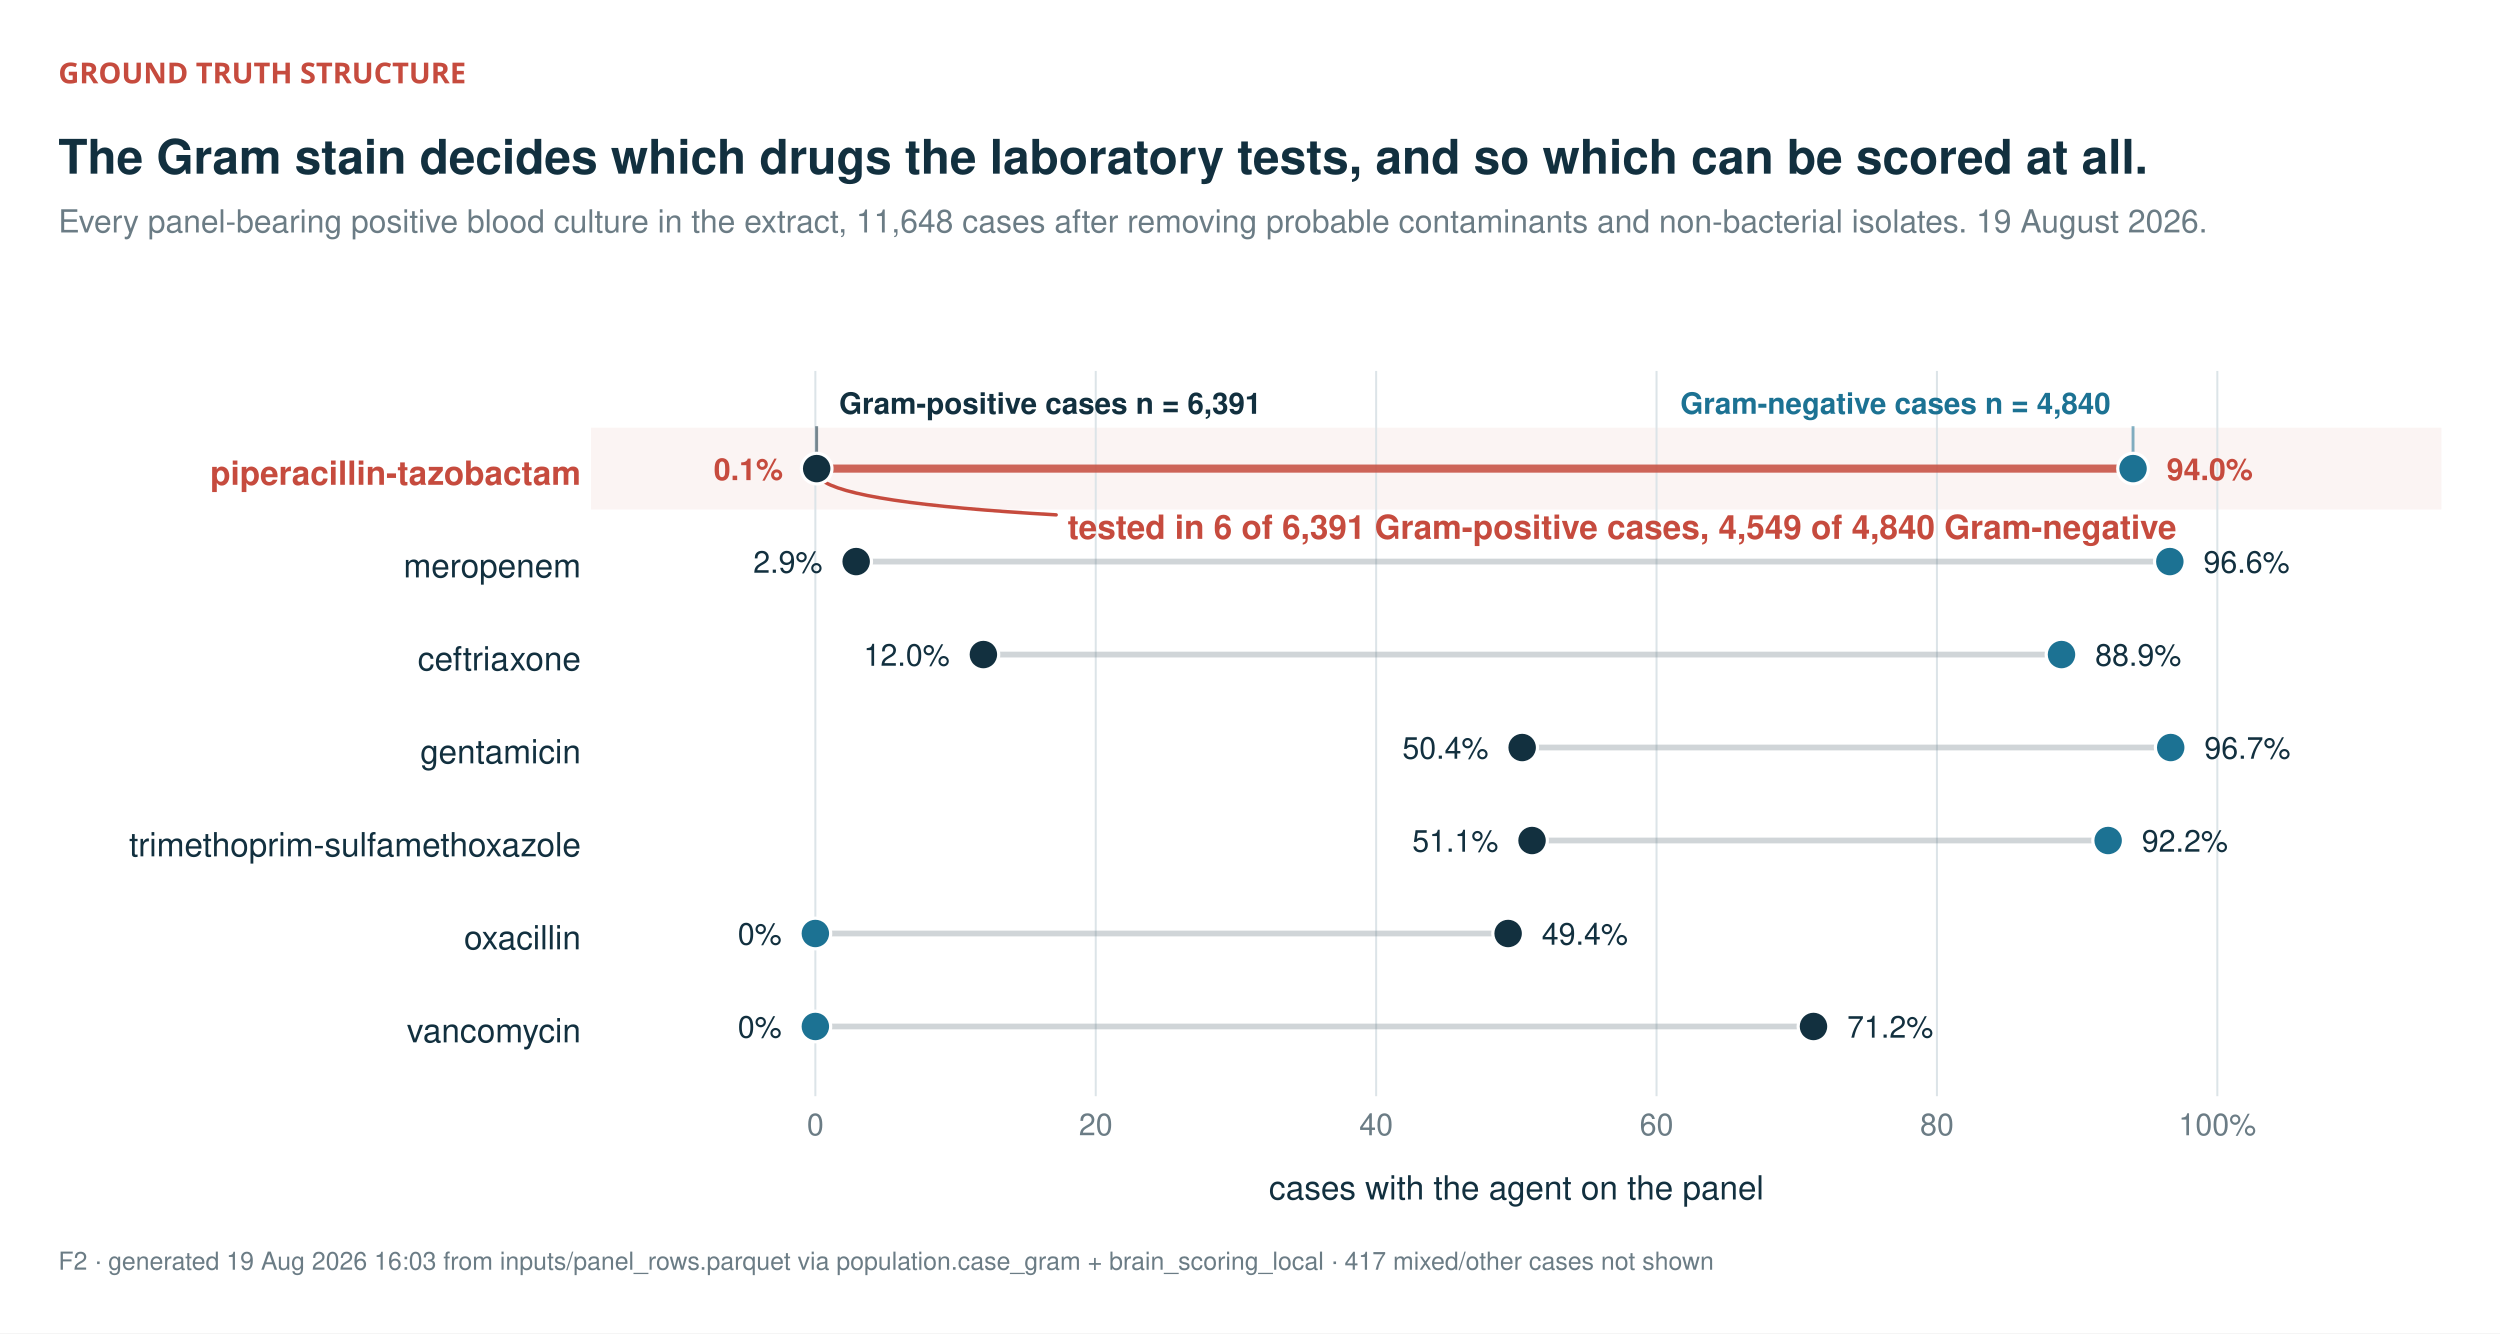
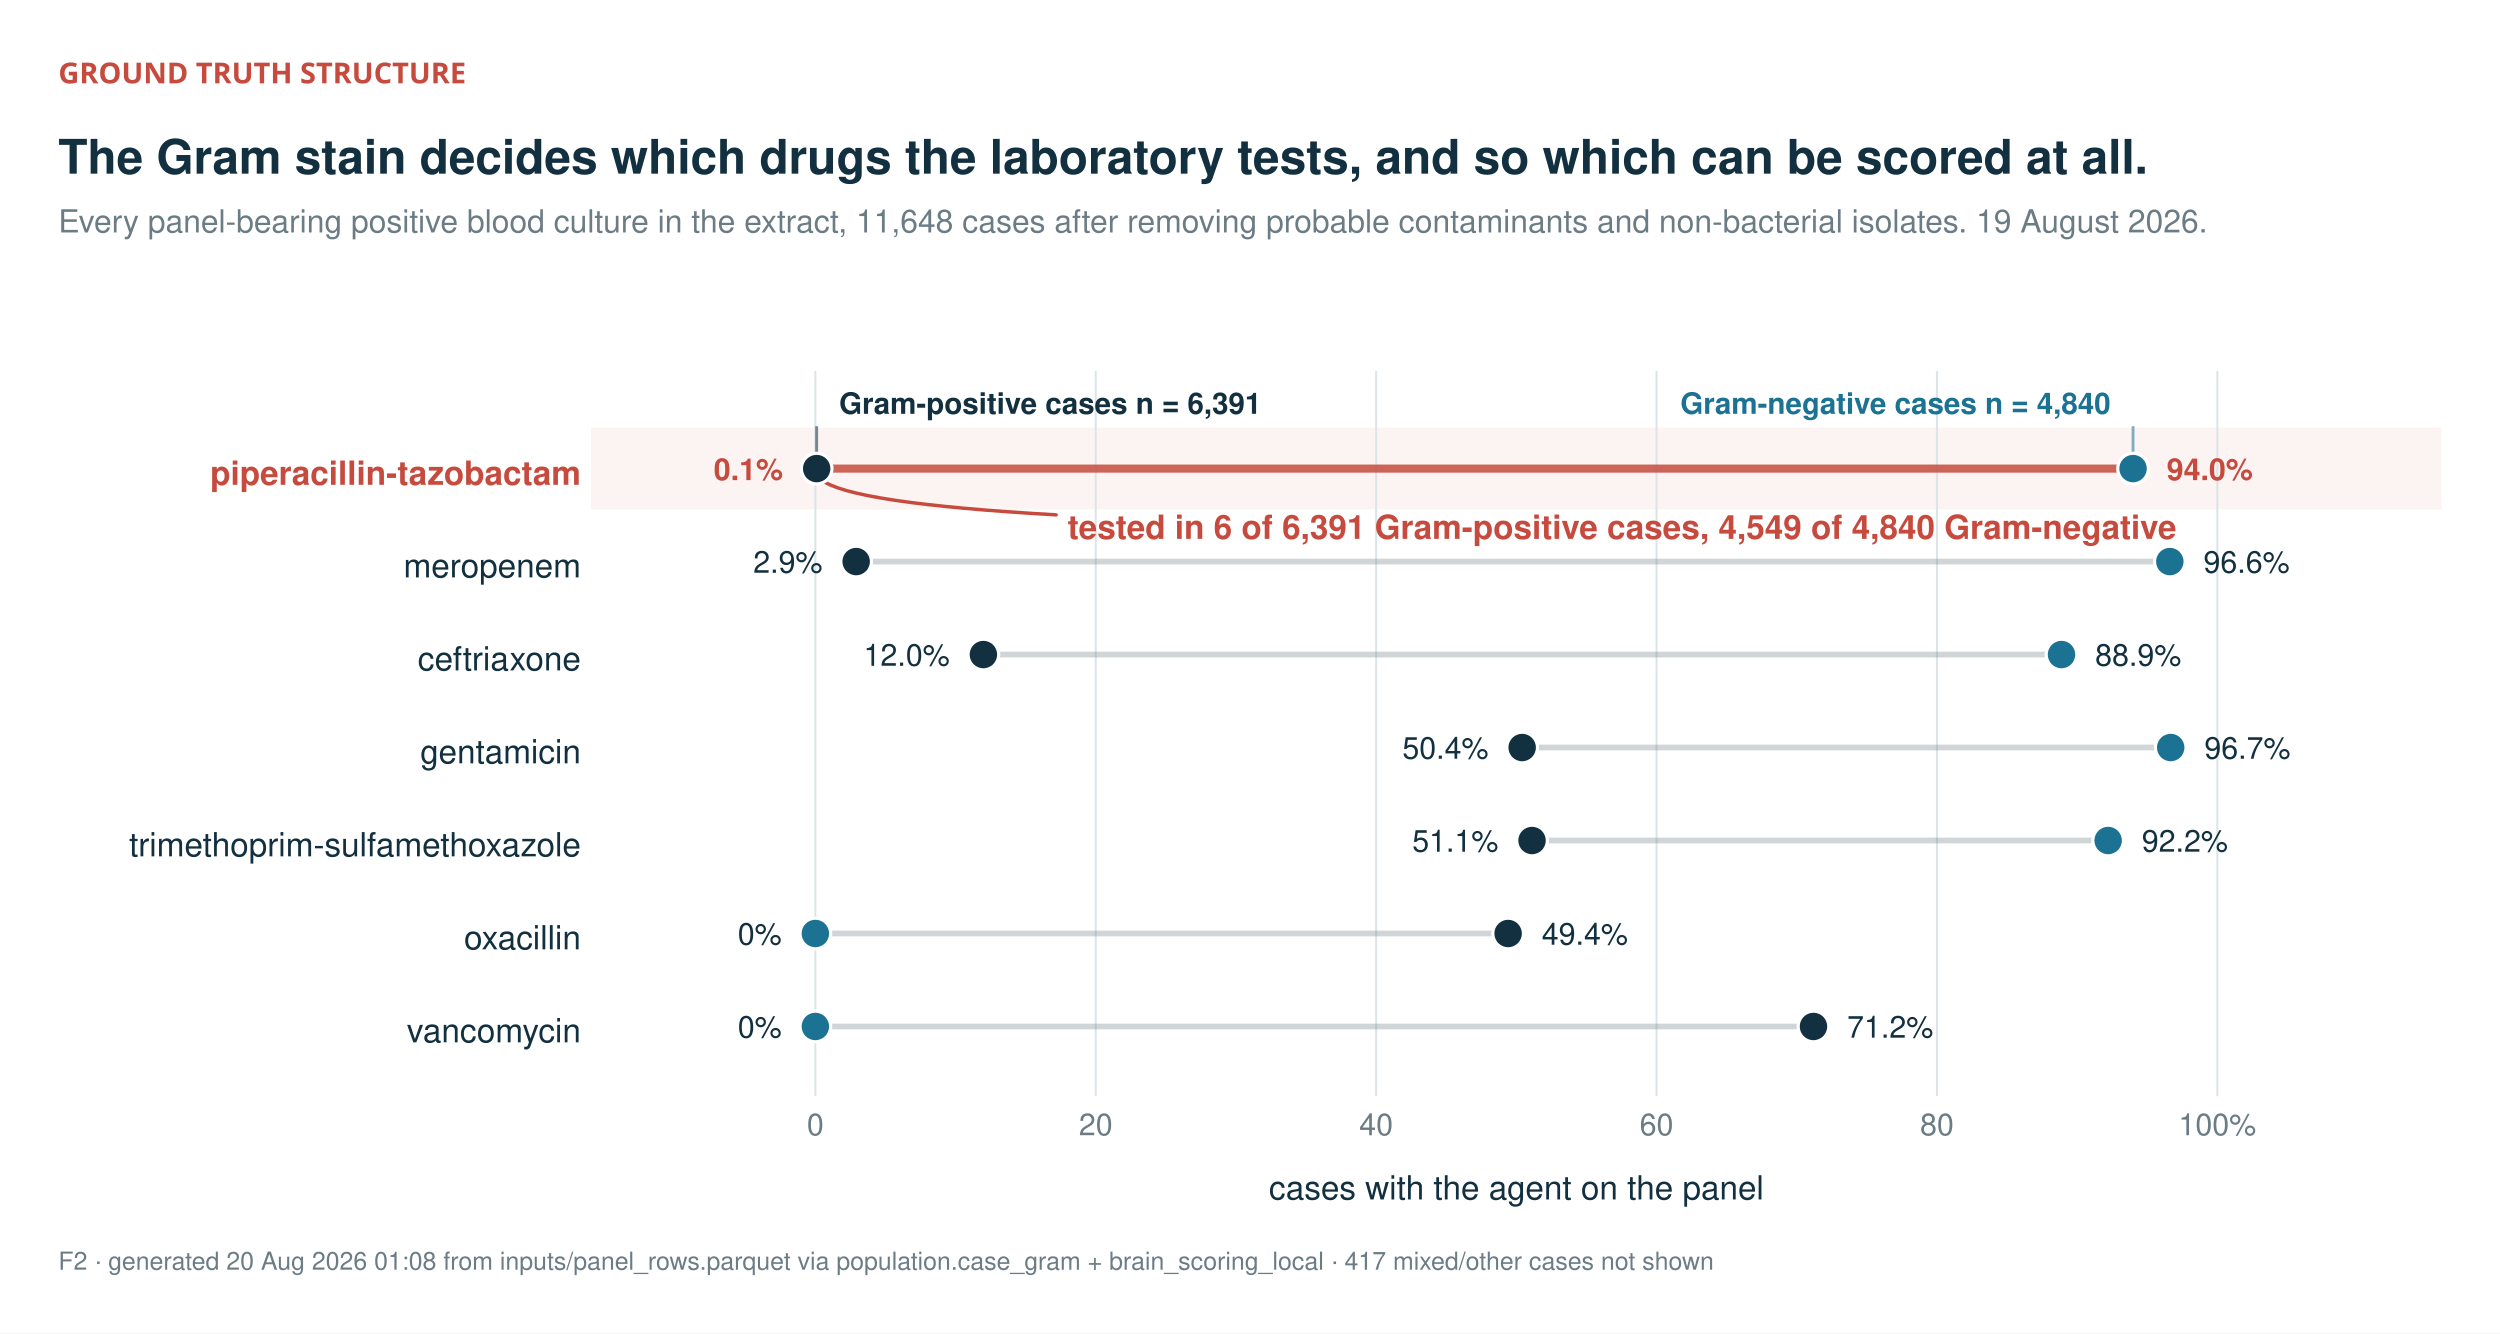
<svg xmlns="http://www.w3.org/2000/svg" xmlns:xlink="http://www.w3.org/1999/xlink" width="863.712pt" height="460.656pt" viewBox="0 0 863.712 460.656" version="1.1">
  <defs>
    <style type="text/css">*{stroke-linejoin: round; stroke-linecap: butt}</style>
  </defs>
  <g id="figure_1">
    <g id="patch_1">
      <path d="M 0 460.656  L 863.712 460.656  L 863.712 0  L 0 0  z " style="fill: #ffffff" />
    </g>
    <g id="axes_1">
      <g id="patch_2">
        <path d="M 204.192 378.72  L 843.552 378.72  L 843.552 128.16  L 204.192 128.16  z " style="fill: #ffffff" />
      </g>
      <g id="patch_3">
-         <path d="M 204.192 176.023  L 843.552 176.023  L 843.552 147.755  L 204.192 147.755  z " clip-path="url(#p0073152d3a)" style="fill: #c64b3e; opacity: 0.065" />
+         <path d="M 204.192 176.023  L 843.552 176.023  L 843.552 147.755  L 204.192 147.755  z " clip-path="url(#p84b87c5456)" style="fill: #c64b3e; opacity: 0.065" />
      </g>
      <g id="matplotlib.axis_1">
        <g id="xtick_1">
          <g id="line2d_1">
-             <path d="M 281.69 378.72  L 281.69 128.16  " clip-path="url(#p0073152d3a)" style="fill: none; stroke: #dce4e8; stroke-width: 0.7; stroke-linecap: square" />
+             <path d="M 281.69 378.72  L 281.69 128.16  " clip-path="url(#p84b87c5456)" style="fill: none; stroke: #dce4e8; stroke-width: 0.7; stroke-linecap: square" />
          </g>
          <g id="line2d_2" />
          <g id="text_1">
            <text style="font-size: 10.5px; font-family: 'Helvetica Neue', 'Helvetica', 'Arial', 'DejaVu Sans', sans-serif; text-anchor: middle; fill: #6b7c85" x="281.69" y="392.216" transform="rotate(-0 281.6902 392.216)">0</text>
          </g>
        </g>
        <g id="xtick_2">
          <g id="line2d_3">
-             <path d="M 378.563 378.72  L 378.563 128.16  " clip-path="url(#p0073152d3a)" style="fill: none; stroke: #dce4e8; stroke-width: 0.7; stroke-linecap: square" />
+             <path d="M 378.563 378.72  L 378.563 128.16  " clip-path="url(#p84b87c5456)" style="fill: none; stroke: #dce4e8; stroke-width: 0.7; stroke-linecap: square" />
          </g>
          <g id="line2d_4" />
          <g id="text_2">
            <text style="font-size: 10.5px; font-family: 'Helvetica Neue', 'Helvetica', 'Arial', 'DejaVu Sans', sans-serif; text-anchor: middle; fill: #6b7c85" x="378.563" y="392.216" transform="rotate(-0 378.5629 392.216)">20</text>
          </g>
        </g>
        <g id="xtick_3">
          <g id="line2d_5">
-             <path d="M 475.436 378.72  L 475.436 128.16  " clip-path="url(#p0073152d3a)" style="fill: none; stroke: #dce4e8; stroke-width: 0.7; stroke-linecap: square" />
+             <path d="M 475.436 378.72  L 475.436 128.16  " clip-path="url(#p84b87c5456)" style="fill: none; stroke: #dce4e8; stroke-width: 0.7; stroke-linecap: square" />
          </g>
          <g id="line2d_6" />
          <g id="text_3">
            <text style="font-size: 10.5px; font-family: 'Helvetica Neue', 'Helvetica', 'Arial', 'DejaVu Sans', sans-serif; text-anchor: middle; fill: #6b7c85" x="475.436" y="392.216" transform="rotate(-0 475.4356 392.216)">40</text>
          </g>
        </g>
        <g id="xtick_4">
          <g id="line2d_7">
-             <path d="M 572.308 378.72  L 572.308 128.16  " clip-path="url(#p0073152d3a)" style="fill: none; stroke: #dce4e8; stroke-width: 0.7; stroke-linecap: square" />
+             <path d="M 572.308 378.72  L 572.308 128.16  " clip-path="url(#p84b87c5456)" style="fill: none; stroke: #dce4e8; stroke-width: 0.7; stroke-linecap: square" />
          </g>
          <g id="line2d_8" />
          <g id="text_4">
            <text style="font-size: 10.5px; font-family: 'Helvetica Neue', 'Helvetica', 'Arial', 'DejaVu Sans', sans-serif; text-anchor: middle; fill: #6b7c85" x="572.308" y="392.216" transform="rotate(-0 572.3084 392.216)">60</text>
          </g>
        </g>
        <g id="xtick_5">
          <g id="line2d_9">
-             <path d="M 669.181 378.72  L 669.181 128.16  " clip-path="url(#p0073152d3a)" style="fill: none; stroke: #dce4e8; stroke-width: 0.7; stroke-linecap: square" />
+             <path d="M 669.181 378.72  L 669.181 128.16  " clip-path="url(#p84b87c5456)" style="fill: none; stroke: #dce4e8; stroke-width: 0.7; stroke-linecap: square" />
          </g>
          <g id="line2d_10" />
          <g id="text_5">
            <text style="font-size: 10.5px; font-family: 'Helvetica Neue', 'Helvetica', 'Arial', 'DejaVu Sans', sans-serif; text-anchor: middle; fill: #6b7c85" x="669.181" y="392.216" transform="rotate(-0 669.1811 392.216)">80</text>
          </g>
        </g>
        <g id="xtick_6">
          <g id="line2d_11">
-             <path d="M 766.054 378.72  L 766.054 128.16  " clip-path="url(#p0073152d3a)" style="fill: none; stroke: #dce4e8; stroke-width: 0.7; stroke-linecap: square" />
+             <path d="M 766.054 378.72  L 766.054 128.16  " clip-path="url(#p84b87c5456)" style="fill: none; stroke: #dce4e8; stroke-width: 0.7; stroke-linecap: square" />
          </g>
          <g id="line2d_12" />
          <g id="text_6">
            <text style="font-size: 10.5px; font-family: 'Helvetica Neue', 'Helvetica', 'Arial', 'DejaVu Sans', sans-serif; text-anchor: middle; fill: #6b7c85" x="766.054" y="392.216" transform="rotate(-0 766.0538 392.216)">100%</text>
          </g>
        </g>
        <g id="text_7">
          <text style="font-size: 11.5px; font-family: 'Helvetica Neue', 'Helvetica', 'Arial', 'DejaVu Sans', sans-serif; text-anchor: middle; fill: #12303f" x="523.872" y="414.401" transform="rotate(-0 523.872 414.4005)">cases with the agent on the panel</text>
        </g>
      </g>
      <g id="matplotlib.axis_2">
        <g id="ytick_1">
          <g id="line2d_13" />
          <g id="text_8">
            <text style="font-weight: 700; font-size: 11.5px; font-family: 'Helvetica Neue', 'Helvetica', 'Arial', 'DejaVu Sans', sans-serif; text-anchor: end; fill: #c64b3e" x="200.692" y="167.495" transform="rotate(-0 200.692 167.4955)">piperacillin-tazobactam</text>
          </g>
        </g>
        <g id="ytick_2">
          <g id="line2d_14" />
          <g id="text_9">
            <text style="font-size: 11.5px; font-family: 'Helvetica Neue', 'Helvetica', 'Arial', 'DejaVu Sans', sans-serif; text-anchor: end; fill: #12303f" x="200.692" y="199.486" transform="rotate(-0 200.692 199.4863)">meropenem</text>
          </g>
        </g>
        <g id="ytick_3">
          <g id="line2d_15" />
          <g id="text_10">
            <text style="font-size: 11.5px; font-family: 'Helvetica Neue', 'Helvetica', 'Arial', 'DejaVu Sans', sans-serif; text-anchor: end; fill: #12303f" x="200.692" y="231.609" transform="rotate(-0 200.692 231.6094)">ceftriaxone</text>
          </g>
        </g>
        <g id="ytick_4">
          <g id="line2d_16" />
          <g id="text_11">
            <text style="font-size: 11.5px; font-family: 'Helvetica Neue', 'Helvetica', 'Arial', 'DejaVu Sans', sans-serif; text-anchor: end; fill: #12303f" x="200.692" y="263.732" transform="rotate(-0 200.692 263.7325)">gentamicin</text>
          </g>
        </g>
        <g id="ytick_5">
          <g id="line2d_17" />
          <g id="text_12">
            <text style="font-size: 11.5px; font-family: 'Helvetica Neue', 'Helvetica', 'Arial', 'DejaVu Sans', sans-serif; text-anchor: end; fill: #12303f" x="200.692" y="295.856" transform="rotate(-0 200.692 295.8555)">trimethoprim-sulfamethoxazole</text>
          </g>
        </g>
        <g id="ytick_6">
          <g id="line2d_18" />
          <g id="text_13">
            <text style="font-size: 11.5px; font-family: 'Helvetica Neue', 'Helvetica', 'Arial', 'DejaVu Sans', sans-serif; text-anchor: end; fill: #12303f" x="200.692" y="327.979" transform="rotate(-0 200.692 327.9786)">oxacillin</text>
          </g>
        </g>
        <g id="ytick_7">
          <g id="line2d_19" />
          <g id="text_14">
            <text style="font-size: 11.5px; font-family: 'Helvetica Neue', 'Helvetica', 'Arial', 'DejaVu Sans', sans-serif; text-anchor: end; fill: #12303f" x="200.692" y="360.102" transform="rotate(-0 200.692 360.1017)">vancomycin</text>
          </g>
        </g>
      </g>
      <g id="line2d_20">
-         <path d="M 282.145 161.889  L 736.932 161.889  " clip-path="url(#p0073152d3a)" style="fill: none; stroke: #c64b3e; stroke-opacity: 0.85; stroke-width: 2.8; stroke-linecap: round" />
+         <path d="M 282.145 161.889  L 736.932 161.889  " clip-path="url(#p84b87c5456)" style="fill: none; stroke: #c64b3e; stroke-opacity: 0.85; stroke-width: 2.8; stroke-linecap: round" />
      </g>
      <g id="line2d_21">
-         <path d="M 295.787 194.012  L 749.641 194.012  " clip-path="url(#p0073152d3a)" style="fill: none; stroke: #6b7c85; stroke-opacity: 0.32; stroke-width: 2; stroke-linecap: round" />
+         <path d="M 295.787 194.012  L 749.641 194.012  " clip-path="url(#p84b87c5456)" style="fill: none; stroke: #6b7c85; stroke-opacity: 0.32; stroke-width: 2; stroke-linecap: round" />
      </g>
      <g id="line2d_22">
-         <path d="M 339.744 226.135  L 712.213 226.135  " clip-path="url(#p0073152d3a)" style="fill: none; stroke: #6b7c85; stroke-opacity: 0.32; stroke-width: 2; stroke-linecap: round" />
+         <path d="M 339.744 226.135  L 712.213 226.135  " clip-path="url(#p84b87c5456)" style="fill: none; stroke: #6b7c85; stroke-opacity: 0.32; stroke-width: 2; stroke-linecap: round" />
      </g>
      <g id="line2d_23">
-         <path d="M 525.88 258.258  L 749.942 258.258  " clip-path="url(#p0073152d3a)" style="fill: none; stroke: #6b7c85; stroke-opacity: 0.32; stroke-width: 2; stroke-linecap: round" />
+         <path d="M 525.88 258.258  L 749.942 258.258  " clip-path="url(#p84b87c5456)" style="fill: none; stroke: #6b7c85; stroke-opacity: 0.32; stroke-width: 2; stroke-linecap: round" />
      </g>
      <g id="line2d_24">
-         <path d="M 529.291 290.382  L 728.325 290.382  " clip-path="url(#p0073152d3a)" style="fill: none; stroke: #6b7c85; stroke-opacity: 0.32; stroke-width: 2; stroke-linecap: round" />
+         <path d="M 529.291 290.382  L 728.325 290.382  " clip-path="url(#p84b87c5456)" style="fill: none; stroke: #6b7c85; stroke-opacity: 0.32; stroke-width: 2; stroke-linecap: round" />
      </g>
      <g id="line2d_25">
-         <path d="M 281.69 322.505  L 521.03 322.505  " clip-path="url(#p0073152d3a)" style="fill: none; stroke: #6b7c85; stroke-opacity: 0.32; stroke-width: 2; stroke-linecap: round" />
+         <path d="M 281.69 322.505  L 521.03 322.505  " clip-path="url(#p84b87c5456)" style="fill: none; stroke: #6b7c85; stroke-opacity: 0.32; stroke-width: 2; stroke-linecap: round" />
      </g>
      <g id="line2d_26">
-         <path d="M 281.69 354.628  L 626.527 354.628  " clip-path="url(#p0073152d3a)" style="fill: none; stroke: #6b7c85; stroke-opacity: 0.32; stroke-width: 2; stroke-linecap: round" />
+         <path d="M 281.69 354.628  L 626.527 354.628  " clip-path="url(#p84b87c5456)" style="fill: none; stroke: #6b7c85; stroke-opacity: 0.32; stroke-width: 2; stroke-linecap: round" />
      </g>
      <g id="text_15">
        <text style="font-weight: 700; font-size: 10.5px; font-family: 'Helvetica Neue', 'Helvetica', 'Arial', 'DejaVu Sans', sans-serif; text-anchor: end; fill: #c64b3e" x="270.52" y="165.869" transform="rotate(-0 270.5202 165.8687)">0.1%</text>
      </g>
      <g id="text_16">
        <text style="font-weight: 700; font-size: 10.5px; font-family: 'Helvetica Neue', 'Helvetica', 'Arial', 'DejaVu Sans', sans-serif; text-anchor: start; fill: #c64b3e" x="748.557" y="165.869" transform="rotate(-0 748.5567 165.8687)">94.0%</text>
      </g>
      <g id="text_17">
        <text style="font-size: 10.5px; font-family: 'Helvetica Neue', 'Helvetica', 'Arial', 'DejaVu Sans', sans-serif; text-anchor: end; fill: #12303f" x="284.162" y="197.892" transform="rotate(-0 284.1621 197.8921)">2.9%</text>
      </g>
      <g id="text_18">
        <text style="font-size: 10.5px; font-family: 'Helvetica Neue', 'Helvetica', 'Arial', 'DejaVu Sans', sans-serif; text-anchor: start; fill: #12303f" x="761.266" y="197.892" transform="rotate(-0 761.2662 197.8921)">96.6%</text>
      </g>
      <g id="text_19">
        <text style="font-size: 10.5px; font-family: 'Helvetica Neue', 'Helvetica', 'Arial', 'DejaVu Sans', sans-serif; text-anchor: end; fill: #12303f" x="328.119" y="230.015" transform="rotate(-0 328.1194 230.0151)">12.0%</text>
      </g>
      <g id="text_20">
        <text style="font-size: 10.5px; font-family: 'Helvetica Neue', 'Helvetica', 'Arial', 'DejaVu Sans', sans-serif; text-anchor: start; fill: #12303f" x="723.838" y="230.015" transform="rotate(-0 723.8381 230.0151)">88.9%</text>
      </g>
      <g id="text_21">
        <text style="font-size: 10.5px; font-family: 'Helvetica Neue', 'Helvetica', 'Arial', 'DejaVu Sans', sans-serif; text-anchor: end; fill: #12303f" x="514.256" y="262.138" transform="rotate(-0 514.2557 262.1382)">50.4%</text>
      </g>
      <g id="text_22">
        <text style="font-size: 10.5px; font-family: 'Helvetica Neue', 'Helvetica', 'Arial', 'DejaVu Sans', sans-serif; text-anchor: start; fill: #12303f" x="761.566" y="262.138" transform="rotate(-0 761.5664 262.1382)">96.7%</text>
      </g>
      <g id="text_23">
        <text style="font-size: 10.5px; font-family: 'Helvetica Neue', 'Helvetica', 'Arial', 'DejaVu Sans', sans-serif; text-anchor: end; fill: #12303f" x="517.666" y="294.261" transform="rotate(-0 517.6661 294.2613)">51.1%</text>
      </g>
      <g id="text_24">
        <text style="font-size: 10.5px; font-family: 'Helvetica Neue', 'Helvetica', 'Arial', 'DejaVu Sans', sans-serif; text-anchor: start; fill: #12303f" x="739.95" y="294.261" transform="rotate(-0 739.9502 294.2613)">92.2%</text>
      </g>
      <g id="text_25">
        <text style="font-size: 10.5px; font-family: 'Helvetica Neue', 'Helvetica', 'Arial', 'DejaVu Sans', sans-serif; text-anchor: end; fill: #12303f" x="270.065" y="326.384" transform="rotate(-0 270.0655 326.3844)">0%</text>
      </g>
      <g id="text_26">
        <text style="font-size: 10.5px; font-family: 'Helvetica Neue', 'Helvetica', 'Arial', 'DejaVu Sans', sans-serif; text-anchor: start; fill: #12303f" x="532.655" y="326.384" transform="rotate(-0 532.6547 326.3844)">49.4%</text>
      </g>
      <g id="text_27">
        <text style="font-size: 10.5px; font-family: 'Helvetica Neue', 'Helvetica', 'Arial', 'DejaVu Sans', sans-serif; text-anchor: end; fill: #12303f" x="270.065" y="358.507" transform="rotate(-0 270.0655 358.5074)">0%</text>
      </g>
      <g id="text_28">
        <text style="font-size: 10.5px; font-family: 'Helvetica Neue', 'Helvetica', 'Arial', 'DejaVu Sans', sans-serif; text-anchor: start; fill: #12303f" x="638.152" y="358.507" transform="rotate(-0 638.1521 358.5074)">71.2%</text>
      </g>
      <g id="line2d_27">
-         <path d="M 282.145 156.428  L 282.145 147.755  " clip-path="url(#p0073152d3a)" style="fill: none; stroke: #12303f; stroke-opacity: 0.55; stroke-linecap: square" />
+         <path d="M 282.145 156.428  L 282.145 147.755  " clip-path="url(#p84b87c5456)" style="fill: none; stroke: #12303f; stroke-opacity: 0.55; stroke-linecap: square" />
      </g>
      <g id="text_29">
        <text style="font-weight: 700; font-size: 10.2px; font-family: 'Helvetica Neue', 'Helvetica', 'Arial', 'DejaVu Sans', sans-serif; text-anchor: start; fill: #12303f" x="289.895" y="142.972" transform="rotate(-0 289.8947 142.9718)">Gram-positive cases   n = 6,391</text>
      </g>
      <g id="line2d_28">
-         <path d="M 736.932 156.428  L 736.932 147.755  " clip-path="url(#p0073152d3a)" style="fill: none; stroke: #1c7293; stroke-opacity: 0.55; stroke-linecap: square" />
+         <path d="M 736.932 156.428  L 736.932 147.755  " clip-path="url(#p84b87c5456)" style="fill: none; stroke: #1c7293; stroke-opacity: 0.55; stroke-linecap: square" />
      </g>
      <g id="text_30">
        <text style="font-weight: 700; font-size: 10.2px; font-family: 'Helvetica Neue', 'Helvetica', 'Arial', 'DejaVu Sans', sans-serif; text-anchor: end; fill: #1c7293" x="729.182" y="142.972" transform="rotate(-0 729.1821 142.9718)">Gram-negative cases   n = 4,840</text>
      </g>
      <g id="patch_4">
        <path d="M 364.881 177.877  Q 293.505 173.832 283.572 165.623  " style="fill: none; stroke: #c64b3e; stroke-width: 1.2; stroke-linecap: round" />
      </g>
      <g id="text_31">
        <text style="font-weight: 700; font-size: 11.5px; font-family: 'Helvetica Neue', 'Helvetica', 'Arial', 'DejaVu Sans', sans-serif; text-anchor: start; fill: #c64b3e" x="368.876" y="186.164" transform="rotate(-0 368.8756 186.164)">tested in 6 of 6,391 Gram-positive cases, 4,549 of 4,840 Gram-negative</text>
      </g>
      <g id="PathCollection_1">
        <defs>
-           <path id="mea87e4ac7e" d="M 0 5.292  C 1.403 5.292 2.749 4.734 3.742 3.742  C 4.734 2.749 5.292 1.403 5.292 0  C 5.292 -1.403 4.734 -2.749 3.742 -3.742  C 2.749 -4.734 1.403 -5.292 0 -5.292  C -1.403 -5.292 -2.749 -4.734 -3.742 -3.742  C -4.734 -2.749 -5.292 -1.403 -5.292 0  C -5.292 1.403 -4.734 2.749 -3.742 3.742  C -2.749 4.734 -1.403 5.292 0 5.292  z " style="stroke: #ffffff; stroke-width: 1.1" />
+           <path id="m019b3d8a15" d="M 0 5.292  C 1.403 5.292 2.749 4.734 3.742 3.742  C 4.734 2.749 5.292 1.403 5.292 0  C 5.292 -1.403 4.734 -2.749 3.742 -3.742  C 2.749 -4.734 1.403 -5.292 0 -5.292  C -1.403 -5.292 -2.749 -4.734 -3.742 -3.742  C -4.734 -2.749 -5.292 -1.403 -5.292 0  C -5.292 1.403 -4.734 2.749 -3.742 3.742  C -2.749 4.734 -1.403 5.292 0 5.292  z " style="stroke: #ffffff; stroke-width: 1.1" />
        </defs>
-         <g clip-path="url(#p0073152d3a)">
-           <use xlink:href="#mea87e4ac7e" x="736.932" y="161.889" style="fill: #1c7293; stroke: #ffffff; stroke-width: 1.1" />
+         <g clip-path="url(#p84b87c5456)">
+           <use xlink:href="#m019b3d8a15" x="736.932" y="161.889" style="fill: #1c7293; stroke: #ffffff; stroke-width: 1.1" />
        </g>
      </g>
      <g id="PathCollection_2">
        <defs>
-           <path id="m6189e58c6f" d="M 0 5.292  C 1.403 5.292 2.749 4.734 3.742 3.742  C 4.734 2.749 5.292 1.403 5.292 0  C 5.292 -1.403 4.734 -2.749 3.742 -3.742  C 2.749 -4.734 1.403 -5.292 0 -5.292  C -1.403 -5.292 -2.749 -4.734 -3.742 -3.742  C -4.734 -2.749 -5.292 -1.403 -5.292 0  C -5.292 1.403 -4.734 2.749 -3.742 3.742  C -2.749 4.734 -1.403 5.292 0 5.292  z " style="stroke: #ffffff; stroke-width: 1.1" />
+           <path id="m28f59e9297" d="M 0 5.292  C 1.403 5.292 2.749 4.734 3.742 3.742  C 4.734 2.749 5.292 1.403 5.292 0  C 5.292 -1.403 4.734 -2.749 3.742 -3.742  C 2.749 -4.734 1.403 -5.292 0 -5.292  C -1.403 -5.292 -2.749 -4.734 -3.742 -3.742  C -4.734 -2.749 -5.292 -1.403 -5.292 0  C -5.292 1.403 -4.734 2.749 -3.742 3.742  C -2.749 4.734 -1.403 5.292 0 5.292  z " style="stroke: #ffffff; stroke-width: 1.1" />
        </defs>
-         <g clip-path="url(#p0073152d3a)">
-           <use xlink:href="#m6189e58c6f" x="282.145" y="161.889" style="fill: #12303f; stroke: #ffffff; stroke-width: 1.1" />
+         <g clip-path="url(#p84b87c5456)">
+           <use xlink:href="#m28f59e9297" x="282.145" y="161.889" style="fill: #12303f; stroke: #ffffff; stroke-width: 1.1" />
        </g>
      </g>
      <g id="PathCollection_3">
-         <g clip-path="url(#p0073152d3a)">
-           <use xlink:href="#mea87e4ac7e" x="749.641" y="194.012" style="fill: #1c7293; stroke: #ffffff; stroke-width: 1.1" />
+         <g clip-path="url(#p84b87c5456)">
+           <use xlink:href="#m019b3d8a15" x="749.641" y="194.012" style="fill: #1c7293; stroke: #ffffff; stroke-width: 1.1" />
        </g>
      </g>
      <g id="PathCollection_4">
-         <g clip-path="url(#p0073152d3a)">
-           <use xlink:href="#m6189e58c6f" x="295.787" y="194.012" style="fill: #12303f; stroke: #ffffff; stroke-width: 1.1" />
+         <g clip-path="url(#p84b87c5456)">
+           <use xlink:href="#m28f59e9297" x="295.787" y="194.012" style="fill: #12303f; stroke: #ffffff; stroke-width: 1.1" />
        </g>
      </g>
      <g id="PathCollection_5">
-         <g clip-path="url(#p0073152d3a)">
-           <use xlink:href="#mea87e4ac7e" x="712.213" y="226.135" style="fill: #1c7293; stroke: #ffffff; stroke-width: 1.1" />
+         <g clip-path="url(#p84b87c5456)">
+           <use xlink:href="#m019b3d8a15" x="712.213" y="226.135" style="fill: #1c7293; stroke: #ffffff; stroke-width: 1.1" />
        </g>
      </g>
      <g id="PathCollection_6">
-         <g clip-path="url(#p0073152d3a)">
-           <use xlink:href="#m6189e58c6f" x="339.744" y="226.135" style="fill: #12303f; stroke: #ffffff; stroke-width: 1.1" />
+         <g clip-path="url(#p84b87c5456)">
+           <use xlink:href="#m28f59e9297" x="339.744" y="226.135" style="fill: #12303f; stroke: #ffffff; stroke-width: 1.1" />
        </g>
      </g>
      <g id="PathCollection_7">
-         <g clip-path="url(#p0073152d3a)">
-           <use xlink:href="#mea87e4ac7e" x="749.942" y="258.258" style="fill: #1c7293; stroke: #ffffff; stroke-width: 1.1" />
+         <g clip-path="url(#p84b87c5456)">
+           <use xlink:href="#m019b3d8a15" x="749.942" y="258.258" style="fill: #1c7293; stroke: #ffffff; stroke-width: 1.1" />
        </g>
      </g>
      <g id="PathCollection_8">
-         <g clip-path="url(#p0073152d3a)">
-           <use xlink:href="#m6189e58c6f" x="525.88" y="258.258" style="fill: #12303f; stroke: #ffffff; stroke-width: 1.1" />
+         <g clip-path="url(#p84b87c5456)">
+           <use xlink:href="#m28f59e9297" x="525.88" y="258.258" style="fill: #12303f; stroke: #ffffff; stroke-width: 1.1" />
        </g>
      </g>
      <g id="PathCollection_9">
-         <g clip-path="url(#p0073152d3a)">
-           <use xlink:href="#mea87e4ac7e" x="728.325" y="290.382" style="fill: #1c7293; stroke: #ffffff; stroke-width: 1.1" />
+         <g clip-path="url(#p84b87c5456)">
+           <use xlink:href="#m019b3d8a15" x="728.325" y="290.382" style="fill: #1c7293; stroke: #ffffff; stroke-width: 1.1" />
        </g>
      </g>
      <g id="PathCollection_10">
-         <g clip-path="url(#p0073152d3a)">
-           <use xlink:href="#m6189e58c6f" x="529.291" y="290.382" style="fill: #12303f; stroke: #ffffff; stroke-width: 1.1" />
+         <g clip-path="url(#p84b87c5456)">
+           <use xlink:href="#m28f59e9297" x="529.291" y="290.382" style="fill: #12303f; stroke: #ffffff; stroke-width: 1.1" />
        </g>
      </g>
      <g id="PathCollection_11">
-         <g clip-path="url(#p0073152d3a)">
-           <use xlink:href="#mea87e4ac7e" x="281.69" y="322.505" style="fill: #1c7293; stroke: #ffffff; stroke-width: 1.1" />
+         <g clip-path="url(#p84b87c5456)">
+           <use xlink:href="#m019b3d8a15" x="281.69" y="322.505" style="fill: #1c7293; stroke: #ffffff; stroke-width: 1.1" />
        </g>
      </g>
      <g id="PathCollection_12">
-         <g clip-path="url(#p0073152d3a)">
-           <use xlink:href="#m6189e58c6f" x="521.03" y="322.505" style="fill: #12303f; stroke: #ffffff; stroke-width: 1.1" />
+         <g clip-path="url(#p84b87c5456)">
+           <use xlink:href="#m28f59e9297" x="521.03" y="322.505" style="fill: #12303f; stroke: #ffffff; stroke-width: 1.1" />
        </g>
      </g>
      <g id="PathCollection_13">
-         <g clip-path="url(#p0073152d3a)">
-           <use xlink:href="#mea87e4ac7e" x="281.69" y="354.628" style="fill: #1c7293; stroke: #ffffff; stroke-width: 1.1" />
+         <g clip-path="url(#p84b87c5456)">
+           <use xlink:href="#m019b3d8a15" x="281.69" y="354.628" style="fill: #1c7293; stroke: #ffffff; stroke-width: 1.1" />
        </g>
      </g>
      <g id="PathCollection_14">
-         <g clip-path="url(#p0073152d3a)">
-           <use xlink:href="#m6189e58c6f" x="626.527" y="354.628" style="fill: #12303f; stroke: #ffffff; stroke-width: 1.1" />
+         <g clip-path="url(#p84b87c5456)">
+           <use xlink:href="#m28f59e9297" x="626.527" y="354.628" style="fill: #12303f; stroke: #ffffff; stroke-width: 1.1" />
        </g>
      </g>
    </g>
    <g id="text_32">
      <text style="font-weight: 700; font-size: 10px; font-family: 'Menlo'; text-anchor: start; fill: #c64b3e" x="20.16" y="28.8" transform="rotate(-0 20.16 28.79984)">GROUND TRUTH STRUCTURE</text>
    </g>
    <g id="text_33">
      <text style="font-weight: 700; font-size: 16.5px; font-family: 'Helvetica Neue', 'Helvetica', 'Arial', 'DejaVu Sans', sans-serif; text-anchor: start; fill: #12303f" x="20.16" y="60.008" transform="rotate(-0 20.16 60.0075)">The Gram stain decides which drugs the laboratory tests, and so which can be scored at all.</text>
    </g>
    <g id="text_34">
      <text style="font-size: 11px; font-family: 'Helvetica Neue', 'Helvetica', 'Arial', 'DejaVu Sans', sans-serif; text-anchor: start; fill: #6b7c85" x="20.16" y="80.312" transform="rotate(-0 20.16 80.312)">Every panel-bearing positive blood culture in the extract, 11,648 cases after removing probable contaminants and non-bacterial isolates. 19 August 2026.</text>
    </g>
    <g id="text_35">
-       <text style="font-size: 8.6px; font-family: 'Helvetica Neue', 'Helvetica', 'Arial', 'DejaVu Sans', sans-serif; text-anchor: start; fill: #6b7c85" x="20.16" y="438.664" transform="rotate(-0 20.16 438.6642)">F2 · generated 19 Aug 2026 16:03 from inputs/panel_rows.parquet via population.case_gram + brain_scoring_local · 417 mixed/other cases not shown</text>
+       <text style="font-size: 8.6px; font-family: 'Helvetica Neue', 'Helvetica', 'Arial', 'DejaVu Sans', sans-serif; text-anchor: start; fill: #6b7c85" x="20.16" y="438.664" transform="rotate(-0 20.16 438.6642)">F2 · generated 20 Aug 2026 01:08 from inputs/panel_rows.parquet via population.case_gram + brain_scoring_local · 417 mixed/other cases not shown</text>
    </g>
  </g>
  <defs>
-     <clipPath id="p0073152d3a">
+     <clipPath id="p84b87c5456">
      <rect x="204.192" y="128.16" width="639.36" height="250.56" />
    </clipPath>
  </defs>
</svg>
